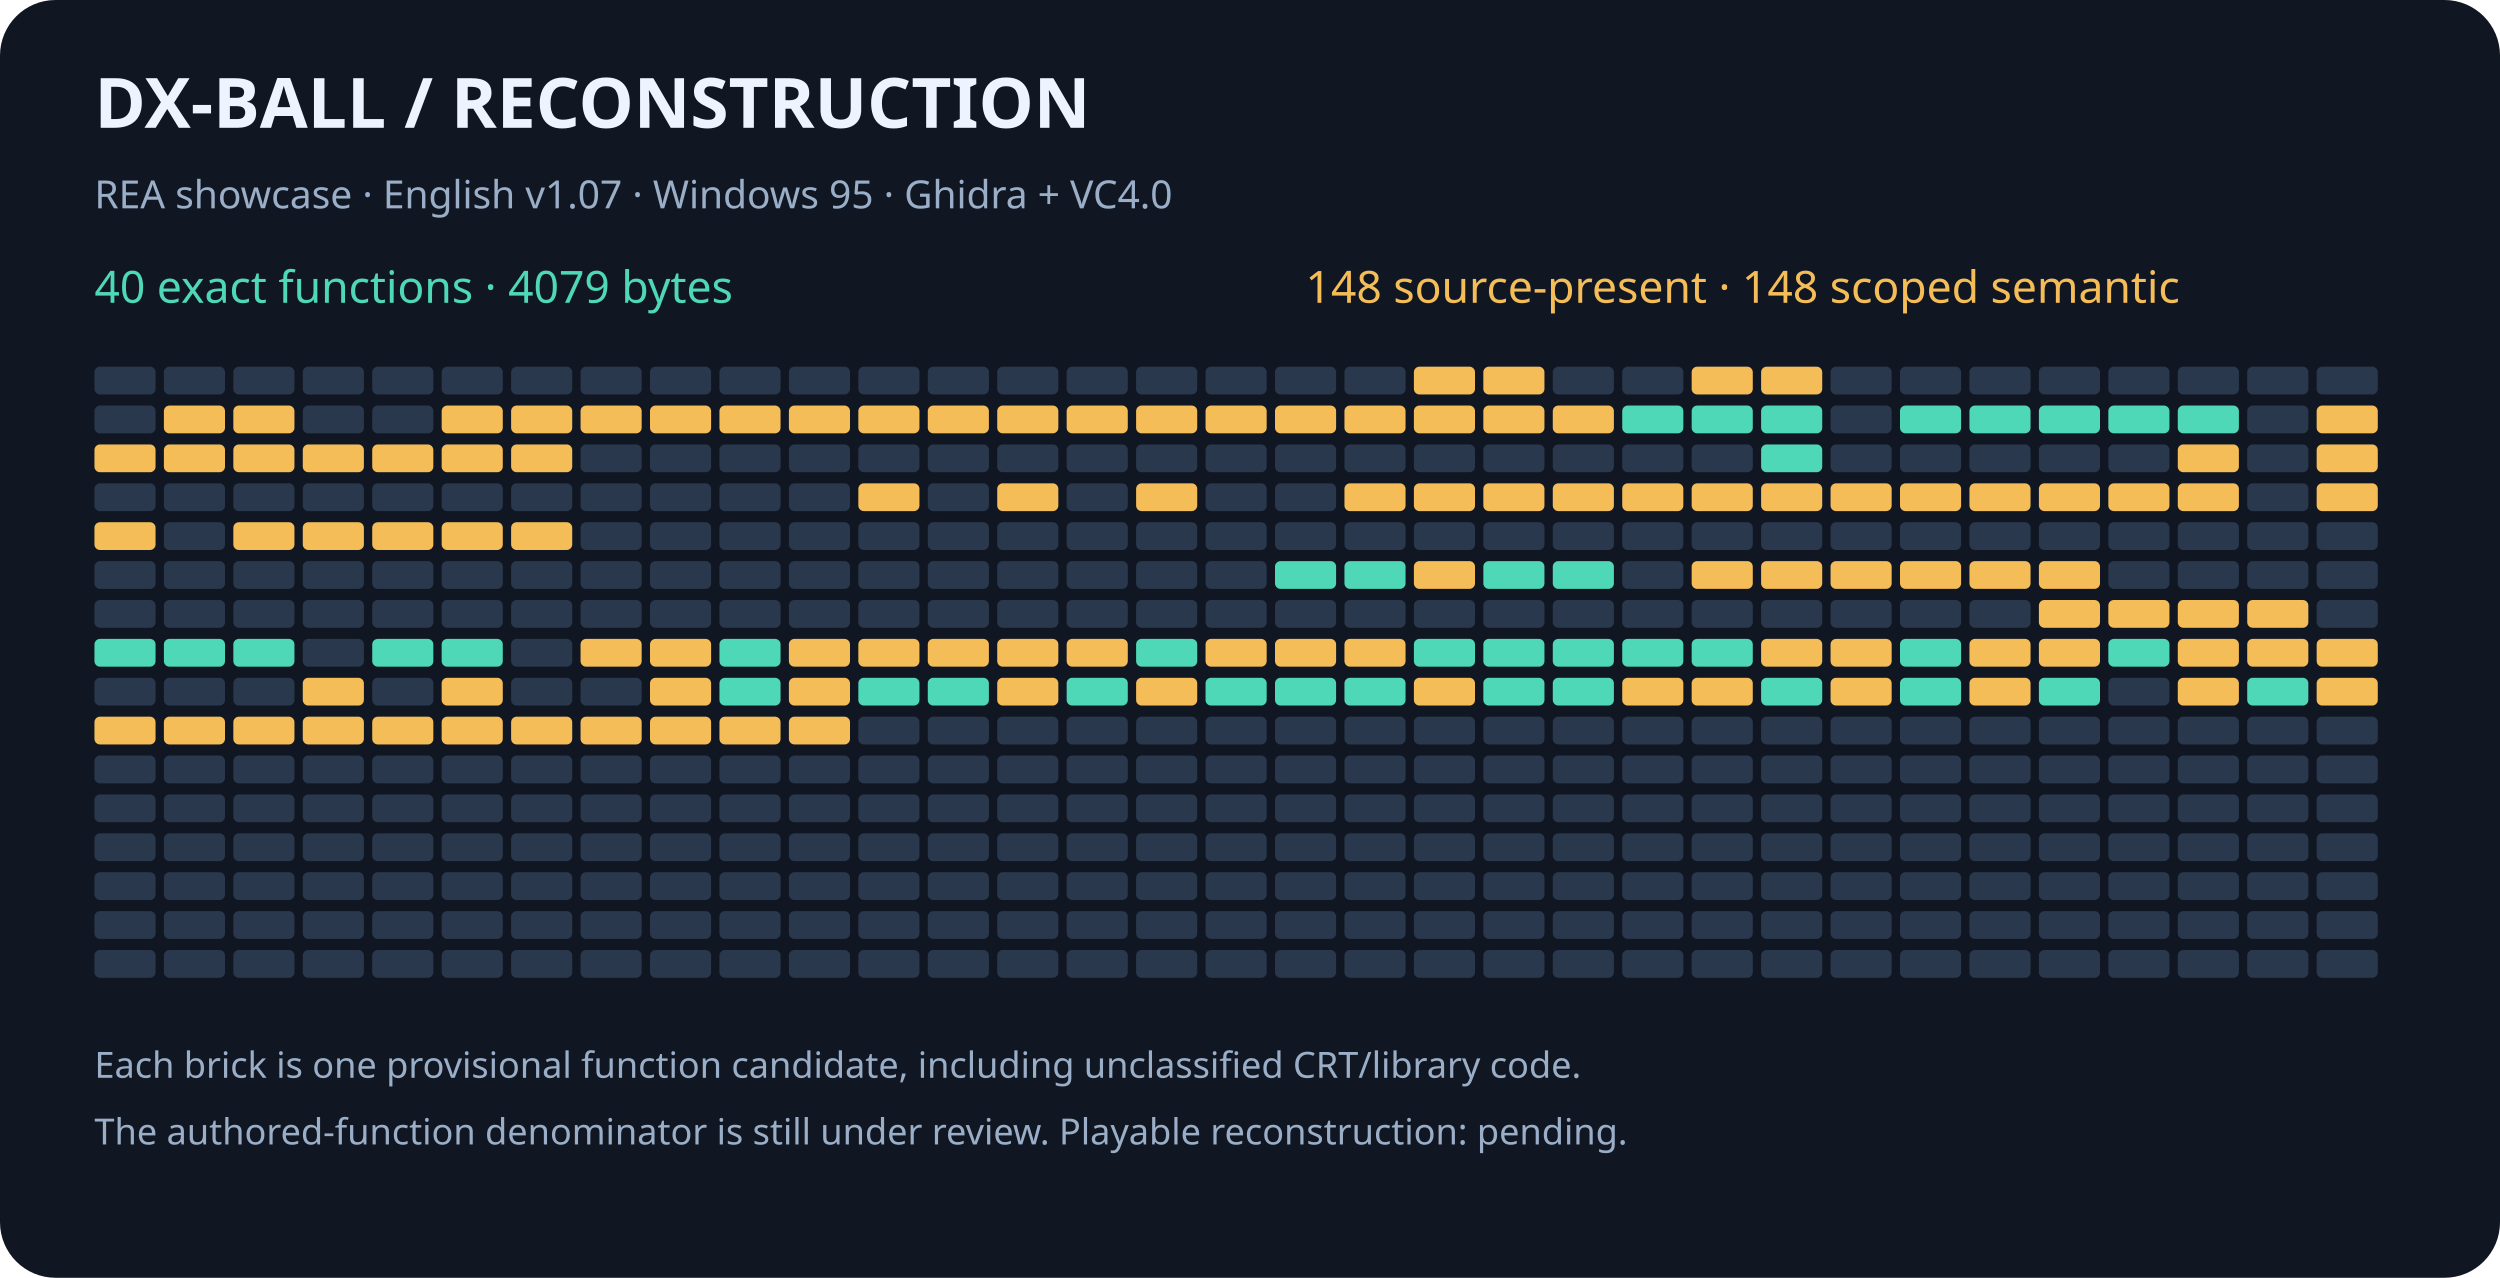
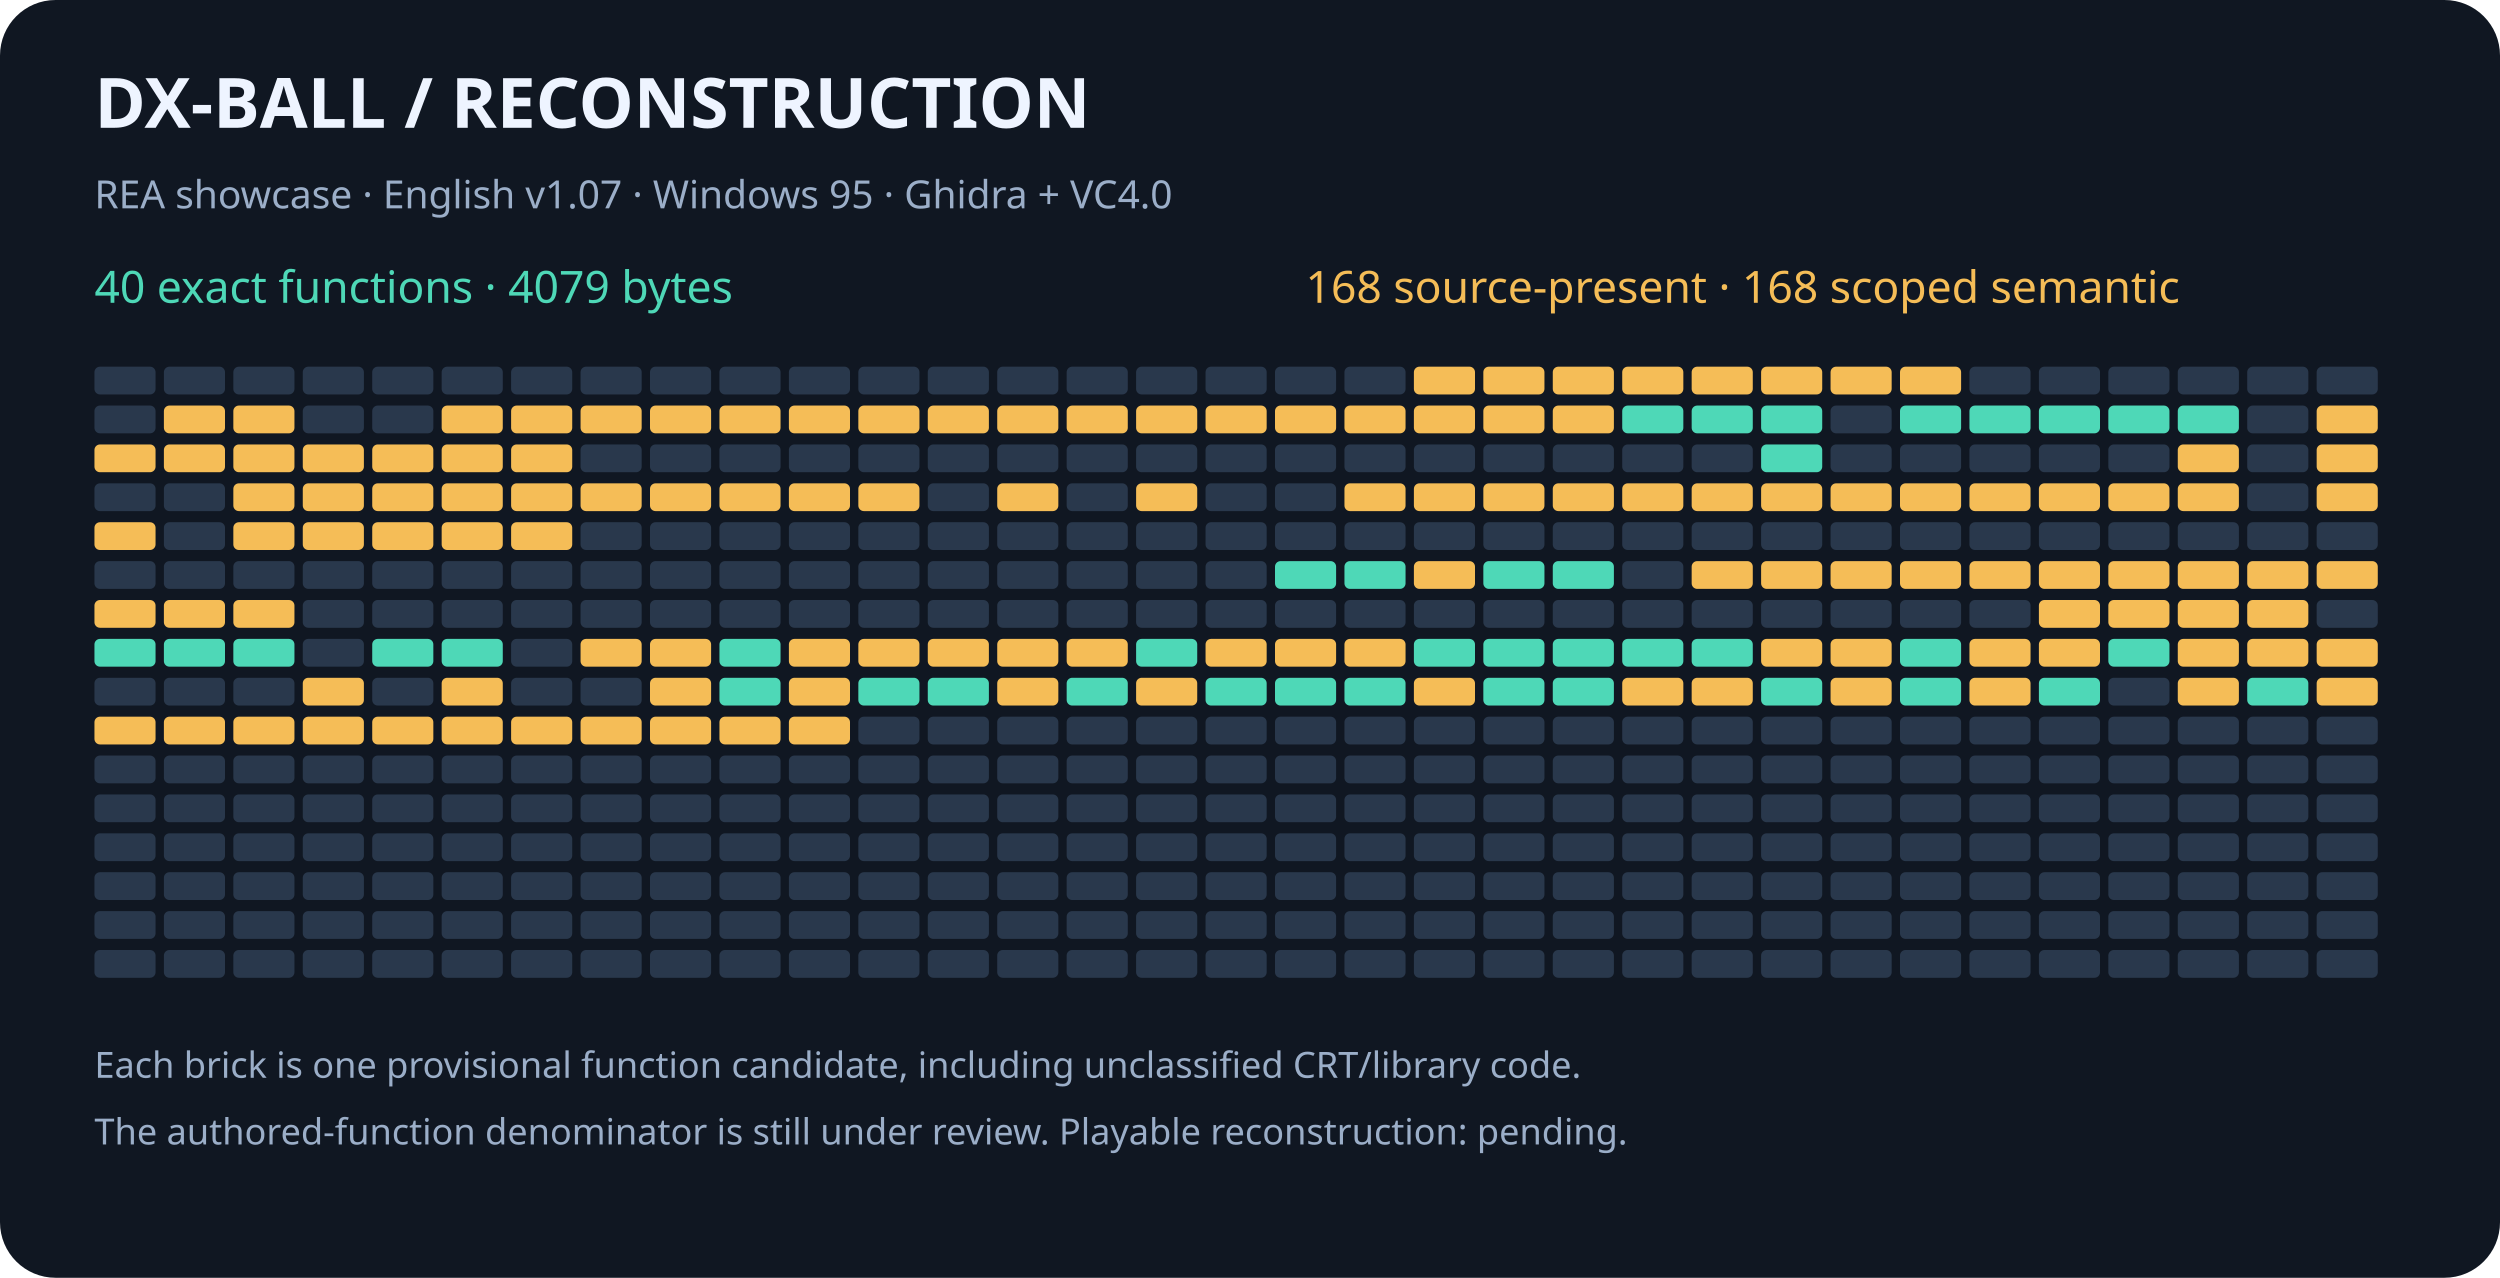
<svg xmlns="http://www.w3.org/2000/svg" width="900" height="460" viewBox="0 0 900 460" role="img" aria-labelledby="title desc">
  <rect width="900" height="460" rx="20" fill="#101722" />
  <g font-family="sans-serif">
    <text x="34" y="46" fill="#eef4ff" font-size="25" font-weight="bold">DX-BALL  /  RECONSTRUCTION</text>
    <text x="34" y="75" fill="#9baec8" font-size="14">REA showcase · English v1.07 · Windows 95 · Ghidra + VC4.0</text>
    <text x="34" y="109" fill="#4ed8b7" font-size="16">40 exact functions · 4079 bytes</text>
-     <text x="470" y="109" fill="#f5bd57" font-size="16">148 source-present · 148 scoped semantic</text>
+     <text x="470" y="109" fill="#f5bd57" font-size="16">168 source-present · 168 scoped semantic</text>
    <rect x="34" y="132" width="22" height="10" rx="2" fill="#29384c" />
    <rect x="59" y="132" width="22" height="10" rx="2" fill="#29384c" />
    <rect x="84" y="132" width="22" height="10" rx="2" fill="#29384c" />
    <rect x="109" y="132" width="22" height="10" rx="2" fill="#29384c" />
    <rect x="134" y="132" width="22" height="10" rx="2" fill="#29384c" />
    <rect x="159" y="132" width="22" height="10" rx="2" fill="#29384c" />
    <rect x="184" y="132" width="22" height="10" rx="2" fill="#29384c" />
    <rect x="209" y="132" width="22" height="10" rx="2" fill="#29384c" />
    <rect x="234" y="132" width="22" height="10" rx="2" fill="#29384c" />
    <rect x="259" y="132" width="22" height="10" rx="2" fill="#29384c" />
    <rect x="284" y="132" width="22" height="10" rx="2" fill="#29384c" />
    <rect x="309" y="132" width="22" height="10" rx="2" fill="#29384c" />
    <rect x="334" y="132" width="22" height="10" rx="2" fill="#29384c" />
    <rect x="359" y="132" width="22" height="10" rx="2" fill="#29384c" />
    <rect x="384" y="132" width="22" height="10" rx="2" fill="#29384c" />
    <rect x="409" y="132" width="22" height="10" rx="2" fill="#29384c" />
    <rect x="434" y="132" width="22" height="10" rx="2" fill="#29384c" />
    <rect x="459" y="132" width="22" height="10" rx="2" fill="#29384c" />
    <rect x="484" y="132" width="22" height="10" rx="2" fill="#29384c" />
    <rect x="509" y="132" width="22" height="10" rx="2" fill="#f5bd57" />
    <rect x="534" y="132" width="22" height="10" rx="2" fill="#f5bd57" />
-     <rect x="559" y="132" width="22" height="10" rx="2" fill="#29384c" />
-     <rect x="584" y="132" width="22" height="10" rx="2" fill="#29384c" />
+     <rect x="559" y="132" width="22" height="10" rx="2" fill="#f5bd57" />
+     <rect x="584" y="132" width="22" height="10" rx="2" fill="#f5bd57" />
    <rect x="609" y="132" width="22" height="10" rx="2" fill="#f5bd57" />
    <rect x="634" y="132" width="22" height="10" rx="2" fill="#f5bd57" />
-     <rect x="659" y="132" width="22" height="10" rx="2" fill="#29384c" />
-     <rect x="684" y="132" width="22" height="10" rx="2" fill="#29384c" />
+     <rect x="659" y="132" width="22" height="10" rx="2" fill="#f5bd57" />
+     <rect x="684" y="132" width="22" height="10" rx="2" fill="#f5bd57" />
    <rect x="709" y="132" width="22" height="10" rx="2" fill="#29384c" />
    <rect x="734" y="132" width="22" height="10" rx="2" fill="#29384c" />
    <rect x="759" y="132" width="22" height="10" rx="2" fill="#29384c" />
    <rect x="784" y="132" width="22" height="10" rx="2" fill="#29384c" />
    <rect x="809" y="132" width="22" height="10" rx="2" fill="#29384c" />
    <rect x="834" y="132" width="22" height="10" rx="2" fill="#29384c" />
    <rect x="34" y="146" width="22" height="10" rx="2" fill="#29384c" />
    <rect x="59" y="146" width="22" height="10" rx="2" fill="#f5bd57" />
    <rect x="84" y="146" width="22" height="10" rx="2" fill="#f5bd57" />
    <rect x="109" y="146" width="22" height="10" rx="2" fill="#29384c" />
    <rect x="134" y="146" width="22" height="10" rx="2" fill="#29384c" />
    <rect x="159" y="146" width="22" height="10" rx="2" fill="#f5bd57" />
    <rect x="184" y="146" width="22" height="10" rx="2" fill="#f5bd57" />
    <rect x="209" y="146" width="22" height="10" rx="2" fill="#f5bd57" />
    <rect x="234" y="146" width="22" height="10" rx="2" fill="#f5bd57" />
    <rect x="259" y="146" width="22" height="10" rx="2" fill="#f5bd57" />
    <rect x="284" y="146" width="22" height="10" rx="2" fill="#f5bd57" />
    <rect x="309" y="146" width="22" height="10" rx="2" fill="#f5bd57" />
    <rect x="334" y="146" width="22" height="10" rx="2" fill="#f5bd57" />
    <rect x="359" y="146" width="22" height="10" rx="2" fill="#f5bd57" />
    <rect x="384" y="146" width="22" height="10" rx="2" fill="#f5bd57" />
    <rect x="409" y="146" width="22" height="10" rx="2" fill="#f5bd57" />
    <rect x="434" y="146" width="22" height="10" rx="2" fill="#f5bd57" />
    <rect x="459" y="146" width="22" height="10" rx="2" fill="#f5bd57" />
    <rect x="484" y="146" width="22" height="10" rx="2" fill="#f5bd57" />
    <rect x="509" y="146" width="22" height="10" rx="2" fill="#f5bd57" />
    <rect x="534" y="146" width="22" height="10" rx="2" fill="#f5bd57" />
    <rect x="559" y="146" width="22" height="10" rx="2" fill="#f5bd57" />
    <rect x="584" y="146" width="22" height="10" rx="2" fill="#4ed8b7" />
    <rect x="609" y="146" width="22" height="10" rx="2" fill="#4ed8b7" />
    <rect x="634" y="146" width="22" height="10" rx="2" fill="#4ed8b7" />
    <rect x="659" y="146" width="22" height="10" rx="2" fill="#29384c" />
    <rect x="684" y="146" width="22" height="10" rx="2" fill="#4ed8b7" />
    <rect x="709" y="146" width="22" height="10" rx="2" fill="#4ed8b7" />
    <rect x="734" y="146" width="22" height="10" rx="2" fill="#4ed8b7" />
    <rect x="759" y="146" width="22" height="10" rx="2" fill="#4ed8b7" />
    <rect x="784" y="146" width="22" height="10" rx="2" fill="#4ed8b7" />
    <rect x="809" y="146" width="22" height="10" rx="2" fill="#29384c" />
    <rect x="834" y="146" width="22" height="10" rx="2" fill="#f5bd57" />
    <rect x="34" y="160" width="22" height="10" rx="2" fill="#f5bd57" />
    <rect x="59" y="160" width="22" height="10" rx="2" fill="#f5bd57" />
    <rect x="84" y="160" width="22" height="10" rx="2" fill="#f5bd57" />
    <rect x="109" y="160" width="22" height="10" rx="2" fill="#f5bd57" />
    <rect x="134" y="160" width="22" height="10" rx="2" fill="#f5bd57" />
    <rect x="159" y="160" width="22" height="10" rx="2" fill="#f5bd57" />
    <rect x="184" y="160" width="22" height="10" rx="2" fill="#f5bd57" />
    <rect x="209" y="160" width="22" height="10" rx="2" fill="#29384c" />
    <rect x="234" y="160" width="22" height="10" rx="2" fill="#29384c" />
    <rect x="259" y="160" width="22" height="10" rx="2" fill="#29384c" />
    <rect x="284" y="160" width="22" height="10" rx="2" fill="#29384c" />
    <rect x="309" y="160" width="22" height="10" rx="2" fill="#29384c" />
    <rect x="334" y="160" width="22" height="10" rx="2" fill="#29384c" />
    <rect x="359" y="160" width="22" height="10" rx="2" fill="#29384c" />
    <rect x="384" y="160" width="22" height="10" rx="2" fill="#29384c" />
    <rect x="409" y="160" width="22" height="10" rx="2" fill="#29384c" />
    <rect x="434" y="160" width="22" height="10" rx="2" fill="#29384c" />
    <rect x="459" y="160" width="22" height="10" rx="2" fill="#29384c" />
    <rect x="484" y="160" width="22" height="10" rx="2" fill="#29384c" />
    <rect x="509" y="160" width="22" height="10" rx="2" fill="#29384c" />
    <rect x="534" y="160" width="22" height="10" rx="2" fill="#29384c" />
    <rect x="559" y="160" width="22" height="10" rx="2" fill="#29384c" />
    <rect x="584" y="160" width="22" height="10" rx="2" fill="#29384c" />
    <rect x="609" y="160" width="22" height="10" rx="2" fill="#29384c" />
    <rect x="634" y="160" width="22" height="10" rx="2" fill="#4ed8b7" />
    <rect x="659" y="160" width="22" height="10" rx="2" fill="#29384c" />
    <rect x="684" y="160" width="22" height="10" rx="2" fill="#29384c" />
    <rect x="709" y="160" width="22" height="10" rx="2" fill="#29384c" />
    <rect x="734" y="160" width="22" height="10" rx="2" fill="#29384c" />
    <rect x="759" y="160" width="22" height="10" rx="2" fill="#29384c" />
    <rect x="784" y="160" width="22" height="10" rx="2" fill="#f5bd57" />
    <rect x="809" y="160" width="22" height="10" rx="2" fill="#29384c" />
    <rect x="834" y="160" width="22" height="10" rx="2" fill="#f5bd57" />
    <rect x="34" y="174" width="22" height="10" rx="2" fill="#29384c" />
    <rect x="59" y="174" width="22" height="10" rx="2" fill="#29384c" />
-     <rect x="84" y="174" width="22" height="10" rx="2" fill="#29384c" />
-     <rect x="109" y="174" width="22" height="10" rx="2" fill="#29384c" />
-     <rect x="134" y="174" width="22" height="10" rx="2" fill="#29384c" />
-     <rect x="159" y="174" width="22" height="10" rx="2" fill="#29384c" />
-     <rect x="184" y="174" width="22" height="10" rx="2" fill="#29384c" />
-     <rect x="209" y="174" width="22" height="10" rx="2" fill="#29384c" />
-     <rect x="234" y="174" width="22" height="10" rx="2" fill="#29384c" />
-     <rect x="259" y="174" width="22" height="10" rx="2" fill="#29384c" />
-     <rect x="284" y="174" width="22" height="10" rx="2" fill="#29384c" />
+     <rect x="84" y="174" width="22" height="10" rx="2" fill="#f5bd57" />
+     <rect x="109" y="174" width="22" height="10" rx="2" fill="#f5bd57" />
+     <rect x="134" y="174" width="22" height="10" rx="2" fill="#f5bd57" />
+     <rect x="159" y="174" width="22" height="10" rx="2" fill="#f5bd57" />
+     <rect x="184" y="174" width="22" height="10" rx="2" fill="#f5bd57" />
+     <rect x="209" y="174" width="22" height="10" rx="2" fill="#f5bd57" />
+     <rect x="234" y="174" width="22" height="10" rx="2" fill="#f5bd57" />
+     <rect x="259" y="174" width="22" height="10" rx="2" fill="#f5bd57" />
+     <rect x="284" y="174" width="22" height="10" rx="2" fill="#f5bd57" />
    <rect x="309" y="174" width="22" height="10" rx="2" fill="#f5bd57" />
    <rect x="334" y="174" width="22" height="10" rx="2" fill="#29384c" />
    <rect x="359" y="174" width="22" height="10" rx="2" fill="#f5bd57" />
    <rect x="384" y="174" width="22" height="10" rx="2" fill="#29384c" />
    <rect x="409" y="174" width="22" height="10" rx="2" fill="#f5bd57" />
    <rect x="434" y="174" width="22" height="10" rx="2" fill="#29384c" />
    <rect x="459" y="174" width="22" height="10" rx="2" fill="#29384c" />
    <rect x="484" y="174" width="22" height="10" rx="2" fill="#f5bd57" />
    <rect x="509" y="174" width="22" height="10" rx="2" fill="#f5bd57" />
    <rect x="534" y="174" width="22" height="10" rx="2" fill="#f5bd57" />
    <rect x="559" y="174" width="22" height="10" rx="2" fill="#f5bd57" />
    <rect x="584" y="174" width="22" height="10" rx="2" fill="#f5bd57" />
    <rect x="609" y="174" width="22" height="10" rx="2" fill="#f5bd57" />
    <rect x="634" y="174" width="22" height="10" rx="2" fill="#f5bd57" />
    <rect x="659" y="174" width="22" height="10" rx="2" fill="#f5bd57" />
    <rect x="684" y="174" width="22" height="10" rx="2" fill="#f5bd57" />
    <rect x="709" y="174" width="22" height="10" rx="2" fill="#f5bd57" />
    <rect x="734" y="174" width="22" height="10" rx="2" fill="#f5bd57" />
    <rect x="759" y="174" width="22" height="10" rx="2" fill="#f5bd57" />
    <rect x="784" y="174" width="22" height="10" rx="2" fill="#f5bd57" />
    <rect x="809" y="174" width="22" height="10" rx="2" fill="#29384c" />
    <rect x="834" y="174" width="22" height="10" rx="2" fill="#f5bd57" />
    <rect x="34" y="188" width="22" height="10" rx="2" fill="#f5bd57" />
    <rect x="59" y="188" width="22" height="10" rx="2" fill="#29384c" />
    <rect x="84" y="188" width="22" height="10" rx="2" fill="#f5bd57" />
    <rect x="109" y="188" width="22" height="10" rx="2" fill="#f5bd57" />
    <rect x="134" y="188" width="22" height="10" rx="2" fill="#f5bd57" />
    <rect x="159" y="188" width="22" height="10" rx="2" fill="#f5bd57" />
    <rect x="184" y="188" width="22" height="10" rx="2" fill="#f5bd57" />
    <rect x="209" y="188" width="22" height="10" rx="2" fill="#29384c" />
    <rect x="234" y="188" width="22" height="10" rx="2" fill="#29384c" />
    <rect x="259" y="188" width="22" height="10" rx="2" fill="#29384c" />
    <rect x="284" y="188" width="22" height="10" rx="2" fill="#29384c" />
    <rect x="309" y="188" width="22" height="10" rx="2" fill="#29384c" />
    <rect x="334" y="188" width="22" height="10" rx="2" fill="#29384c" />
    <rect x="359" y="188" width="22" height="10" rx="2" fill="#29384c" />
    <rect x="384" y="188" width="22" height="10" rx="2" fill="#29384c" />
    <rect x="409" y="188" width="22" height="10" rx="2" fill="#29384c" />
    <rect x="434" y="188" width="22" height="10" rx="2" fill="#29384c" />
    <rect x="459" y="188" width="22" height="10" rx="2" fill="#29384c" />
    <rect x="484" y="188" width="22" height="10" rx="2" fill="#29384c" />
    <rect x="509" y="188" width="22" height="10" rx="2" fill="#29384c" />
    <rect x="534" y="188" width="22" height="10" rx="2" fill="#29384c" />
    <rect x="559" y="188" width="22" height="10" rx="2" fill="#29384c" />
    <rect x="584" y="188" width="22" height="10" rx="2" fill="#29384c" />
    <rect x="609" y="188" width="22" height="10" rx="2" fill="#29384c" />
    <rect x="634" y="188" width="22" height="10" rx="2" fill="#29384c" />
    <rect x="659" y="188" width="22" height="10" rx="2" fill="#29384c" />
    <rect x="684" y="188" width="22" height="10" rx="2" fill="#29384c" />
    <rect x="709" y="188" width="22" height="10" rx="2" fill="#29384c" />
    <rect x="734" y="188" width="22" height="10" rx="2" fill="#29384c" />
    <rect x="759" y="188" width="22" height="10" rx="2" fill="#29384c" />
    <rect x="784" y="188" width="22" height="10" rx="2" fill="#29384c" />
    <rect x="809" y="188" width="22" height="10" rx="2" fill="#29384c" />
    <rect x="834" y="188" width="22" height="10" rx="2" fill="#29384c" />
    <rect x="34" y="202" width="22" height="10" rx="2" fill="#29384c" />
    <rect x="59" y="202" width="22" height="10" rx="2" fill="#29384c" />
    <rect x="84" y="202" width="22" height="10" rx="2" fill="#29384c" />
    <rect x="109" y="202" width="22" height="10" rx="2" fill="#29384c" />
    <rect x="134" y="202" width="22" height="10" rx="2" fill="#29384c" />
    <rect x="159" y="202" width="22" height="10" rx="2" fill="#29384c" />
    <rect x="184" y="202" width="22" height="10" rx="2" fill="#29384c" />
    <rect x="209" y="202" width="22" height="10" rx="2" fill="#29384c" />
    <rect x="234" y="202" width="22" height="10" rx="2" fill="#29384c" />
    <rect x="259" y="202" width="22" height="10" rx="2" fill="#29384c" />
    <rect x="284" y="202" width="22" height="10" rx="2" fill="#29384c" />
    <rect x="309" y="202" width="22" height="10" rx="2" fill="#29384c" />
    <rect x="334" y="202" width="22" height="10" rx="2" fill="#29384c" />
    <rect x="359" y="202" width="22" height="10" rx="2" fill="#29384c" />
    <rect x="384" y="202" width="22" height="10" rx="2" fill="#29384c" />
    <rect x="409" y="202" width="22" height="10" rx="2" fill="#29384c" />
    <rect x="434" y="202" width="22" height="10" rx="2" fill="#29384c" />
    <rect x="459" y="202" width="22" height="10" rx="2" fill="#4ed8b7" />
    <rect x="484" y="202" width="22" height="10" rx="2" fill="#4ed8b7" />
    <rect x="509" y="202" width="22" height="10" rx="2" fill="#f5bd57" />
    <rect x="534" y="202" width="22" height="10" rx="2" fill="#4ed8b7" />
    <rect x="559" y="202" width="22" height="10" rx="2" fill="#4ed8b7" />
    <rect x="584" y="202" width="22" height="10" rx="2" fill="#29384c" />
    <rect x="609" y="202" width="22" height="10" rx="2" fill="#f5bd57" />
    <rect x="634" y="202" width="22" height="10" rx="2" fill="#f5bd57" />
    <rect x="659" y="202" width="22" height="10" rx="2" fill="#f5bd57" />
    <rect x="684" y="202" width="22" height="10" rx="2" fill="#f5bd57" />
    <rect x="709" y="202" width="22" height="10" rx="2" fill="#f5bd57" />
    <rect x="734" y="202" width="22" height="10" rx="2" fill="#f5bd57" />
-     <rect x="759" y="202" width="22" height="10" rx="2" fill="#29384c" />
-     <rect x="784" y="202" width="22" height="10" rx="2" fill="#29384c" />
-     <rect x="809" y="202" width="22" height="10" rx="2" fill="#29384c" />
-     <rect x="834" y="202" width="22" height="10" rx="2" fill="#29384c" />
-     <rect x="34" y="216" width="22" height="10" rx="2" fill="#29384c" />
-     <rect x="59" y="216" width="22" height="10" rx="2" fill="#29384c" />
-     <rect x="84" y="216" width="22" height="10" rx="2" fill="#29384c" />
+     <rect x="759" y="202" width="22" height="10" rx="2" fill="#f5bd57" />
+     <rect x="784" y="202" width="22" height="10" rx="2" fill="#f5bd57" />
+     <rect x="809" y="202" width="22" height="10" rx="2" fill="#f5bd57" />
+     <rect x="834" y="202" width="22" height="10" rx="2" fill="#f5bd57" />
+     <rect x="34" y="216" width="22" height="10" rx="2" fill="#f5bd57" />
+     <rect x="59" y="216" width="22" height="10" rx="2" fill="#f5bd57" />
+     <rect x="84" y="216" width="22" height="10" rx="2" fill="#f5bd57" />
    <rect x="109" y="216" width="22" height="10" rx="2" fill="#29384c" />
    <rect x="134" y="216" width="22" height="10" rx="2" fill="#29384c" />
    <rect x="159" y="216" width="22" height="10" rx="2" fill="#29384c" />
    <rect x="184" y="216" width="22" height="10" rx="2" fill="#29384c" />
    <rect x="209" y="216" width="22" height="10" rx="2" fill="#29384c" />
    <rect x="234" y="216" width="22" height="10" rx="2" fill="#29384c" />
    <rect x="259" y="216" width="22" height="10" rx="2" fill="#29384c" />
    <rect x="284" y="216" width="22" height="10" rx="2" fill="#29384c" />
    <rect x="309" y="216" width="22" height="10" rx="2" fill="#29384c" />
    <rect x="334" y="216" width="22" height="10" rx="2" fill="#29384c" />
    <rect x="359" y="216" width="22" height="10" rx="2" fill="#29384c" />
    <rect x="384" y="216" width="22" height="10" rx="2" fill="#29384c" />
    <rect x="409" y="216" width="22" height="10" rx="2" fill="#29384c" />
    <rect x="434" y="216" width="22" height="10" rx="2" fill="#29384c" />
    <rect x="459" y="216" width="22" height="10" rx="2" fill="#29384c" />
    <rect x="484" y="216" width="22" height="10" rx="2" fill="#29384c" />
    <rect x="509" y="216" width="22" height="10" rx="2" fill="#29384c" />
    <rect x="534" y="216" width="22" height="10" rx="2" fill="#29384c" />
    <rect x="559" y="216" width="22" height="10" rx="2" fill="#29384c" />
    <rect x="584" y="216" width="22" height="10" rx="2" fill="#29384c" />
    <rect x="609" y="216" width="22" height="10" rx="2" fill="#29384c" />
    <rect x="634" y="216" width="22" height="10" rx="2" fill="#29384c" />
    <rect x="659" y="216" width="22" height="10" rx="2" fill="#29384c" />
    <rect x="684" y="216" width="22" height="10" rx="2" fill="#29384c" />
    <rect x="709" y="216" width="22" height="10" rx="2" fill="#29384c" />
    <rect x="734" y="216" width="22" height="10" rx="2" fill="#f5bd57" />
    <rect x="759" y="216" width="22" height="10" rx="2" fill="#f5bd57" />
    <rect x="784" y="216" width="22" height="10" rx="2" fill="#f5bd57" />
    <rect x="809" y="216" width="22" height="10" rx="2" fill="#f5bd57" />
    <rect x="834" y="216" width="22" height="10" rx="2" fill="#29384c" />
    <rect x="34" y="230" width="22" height="10" rx="2" fill="#4ed8b7" />
    <rect x="59" y="230" width="22" height="10" rx="2" fill="#4ed8b7" />
    <rect x="84" y="230" width="22" height="10" rx="2" fill="#4ed8b7" />
    <rect x="109" y="230" width="22" height="10" rx="2" fill="#29384c" />
    <rect x="134" y="230" width="22" height="10" rx="2" fill="#4ed8b7" />
    <rect x="159" y="230" width="22" height="10" rx="2" fill="#4ed8b7" />
    <rect x="184" y="230" width="22" height="10" rx="2" fill="#29384c" />
    <rect x="209" y="230" width="22" height="10" rx="2" fill="#f5bd57" />
    <rect x="234" y="230" width="22" height="10" rx="2" fill="#f5bd57" />
    <rect x="259" y="230" width="22" height="10" rx="2" fill="#4ed8b7" />
    <rect x="284" y="230" width="22" height="10" rx="2" fill="#f5bd57" />
    <rect x="309" y="230" width="22" height="10" rx="2" fill="#f5bd57" />
    <rect x="334" y="230" width="22" height="10" rx="2" fill="#f5bd57" />
    <rect x="359" y="230" width="22" height="10" rx="2" fill="#f5bd57" />
    <rect x="384" y="230" width="22" height="10" rx="2" fill="#f5bd57" />
    <rect x="409" y="230" width="22" height="10" rx="2" fill="#4ed8b7" />
    <rect x="434" y="230" width="22" height="10" rx="2" fill="#f5bd57" />
    <rect x="459" y="230" width="22" height="10" rx="2" fill="#f5bd57" />
    <rect x="484" y="230" width="22" height="10" rx="2" fill="#f5bd57" />
    <rect x="509" y="230" width="22" height="10" rx="2" fill="#4ed8b7" />
    <rect x="534" y="230" width="22" height="10" rx="2" fill="#4ed8b7" />
    <rect x="559" y="230" width="22" height="10" rx="2" fill="#4ed8b7" />
    <rect x="584" y="230" width="22" height="10" rx="2" fill="#4ed8b7" />
    <rect x="609" y="230" width="22" height="10" rx="2" fill="#4ed8b7" />
    <rect x="634" y="230" width="22" height="10" rx="2" fill="#f5bd57" />
    <rect x="659" y="230" width="22" height="10" rx="2" fill="#f5bd57" />
    <rect x="684" y="230" width="22" height="10" rx="2" fill="#4ed8b7" />
    <rect x="709" y="230" width="22" height="10" rx="2" fill="#f5bd57" />
    <rect x="734" y="230" width="22" height="10" rx="2" fill="#f5bd57" />
    <rect x="759" y="230" width="22" height="10" rx="2" fill="#4ed8b7" />
    <rect x="784" y="230" width="22" height="10" rx="2" fill="#f5bd57" />
    <rect x="809" y="230" width="22" height="10" rx="2" fill="#f5bd57" />
    <rect x="834" y="230" width="22" height="10" rx="2" fill="#f5bd57" />
    <rect x="34" y="244" width="22" height="10" rx="2" fill="#29384c" />
    <rect x="59" y="244" width="22" height="10" rx="2" fill="#29384c" />
    <rect x="84" y="244" width="22" height="10" rx="2" fill="#29384c" />
    <rect x="109" y="244" width="22" height="10" rx="2" fill="#f5bd57" />
    <rect x="134" y="244" width="22" height="10" rx="2" fill="#29384c" />
    <rect x="159" y="244" width="22" height="10" rx="2" fill="#f5bd57" />
    <rect x="184" y="244" width="22" height="10" rx="2" fill="#29384c" />
    <rect x="209" y="244" width="22" height="10" rx="2" fill="#29384c" />
    <rect x="234" y="244" width="22" height="10" rx="2" fill="#f5bd57" />
    <rect x="259" y="244" width="22" height="10" rx="2" fill="#4ed8b7" />
    <rect x="284" y="244" width="22" height="10" rx="2" fill="#f5bd57" />
    <rect x="309" y="244" width="22" height="10" rx="2" fill="#4ed8b7" />
    <rect x="334" y="244" width="22" height="10" rx="2" fill="#4ed8b7" />
    <rect x="359" y="244" width="22" height="10" rx="2" fill="#f5bd57" />
    <rect x="384" y="244" width="22" height="10" rx="2" fill="#4ed8b7" />
    <rect x="409" y="244" width="22" height="10" rx="2" fill="#f5bd57" />
    <rect x="434" y="244" width="22" height="10" rx="2" fill="#4ed8b7" />
    <rect x="459" y="244" width="22" height="10" rx="2" fill="#4ed8b7" />
    <rect x="484" y="244" width="22" height="10" rx="2" fill="#4ed8b7" />
    <rect x="509" y="244" width="22" height="10" rx="2" fill="#f5bd57" />
    <rect x="534" y="244" width="22" height="10" rx="2" fill="#4ed8b7" />
    <rect x="559" y="244" width="22" height="10" rx="2" fill="#4ed8b7" />
    <rect x="584" y="244" width="22" height="10" rx="2" fill="#f5bd57" />
    <rect x="609" y="244" width="22" height="10" rx="2" fill="#f5bd57" />
    <rect x="634" y="244" width="22" height="10" rx="2" fill="#4ed8b7" />
    <rect x="659" y="244" width="22" height="10" rx="2" fill="#f5bd57" />
    <rect x="684" y="244" width="22" height="10" rx="2" fill="#4ed8b7" />
    <rect x="709" y="244" width="22" height="10" rx="2" fill="#f5bd57" />
    <rect x="734" y="244" width="22" height="10" rx="2" fill="#4ed8b7" />
    <rect x="759" y="244" width="22" height="10" rx="2" fill="#29384c" />
    <rect x="784" y="244" width="22" height="10" rx="2" fill="#f5bd57" />
    <rect x="809" y="244" width="22" height="10" rx="2" fill="#4ed8b7" />
    <rect x="834" y="244" width="22" height="10" rx="2" fill="#f5bd57" />
    <rect x="34" y="258" width="22" height="10" rx="2" fill="#f5bd57" />
    <rect x="59" y="258" width="22" height="10" rx="2" fill="#f5bd57" />
    <rect x="84" y="258" width="22" height="10" rx="2" fill="#f5bd57" />
    <rect x="109" y="258" width="22" height="10" rx="2" fill="#f5bd57" />
    <rect x="134" y="258" width="22" height="10" rx="2" fill="#f5bd57" />
    <rect x="159" y="258" width="22" height="10" rx="2" fill="#f5bd57" />
    <rect x="184" y="258" width="22" height="10" rx="2" fill="#f5bd57" />
    <rect x="209" y="258" width="22" height="10" rx="2" fill="#f5bd57" />
    <rect x="234" y="258" width="22" height="10" rx="2" fill="#f5bd57" />
    <rect x="259" y="258" width="22" height="10" rx="2" fill="#f5bd57" />
    <rect x="284" y="258" width="22" height="10" rx="2" fill="#f5bd57" />
    <rect x="309" y="258" width="22" height="10" rx="2" fill="#29384c" />
    <rect x="334" y="258" width="22" height="10" rx="2" fill="#29384c" />
    <rect x="359" y="258" width="22" height="10" rx="2" fill="#29384c" />
    <rect x="384" y="258" width="22" height="10" rx="2" fill="#29384c" />
    <rect x="409" y="258" width="22" height="10" rx="2" fill="#29384c" />
    <rect x="434" y="258" width="22" height="10" rx="2" fill="#29384c" />
    <rect x="459" y="258" width="22" height="10" rx="2" fill="#29384c" />
    <rect x="484" y="258" width="22" height="10" rx="2" fill="#29384c" />
    <rect x="509" y="258" width="22" height="10" rx="2" fill="#29384c" />
    <rect x="534" y="258" width="22" height="10" rx="2" fill="#29384c" />
    <rect x="559" y="258" width="22" height="10" rx="2" fill="#29384c" />
    <rect x="584" y="258" width="22" height="10" rx="2" fill="#29384c" />
    <rect x="609" y="258" width="22" height="10" rx="2" fill="#29384c" />
    <rect x="634" y="258" width="22" height="10" rx="2" fill="#29384c" />
    <rect x="659" y="258" width="22" height="10" rx="2" fill="#29384c" />
    <rect x="684" y="258" width="22" height="10" rx="2" fill="#29384c" />
    <rect x="709" y="258" width="22" height="10" rx="2" fill="#29384c" />
    <rect x="734" y="258" width="22" height="10" rx="2" fill="#29384c" />
    <rect x="759" y="258" width="22" height="10" rx="2" fill="#29384c" />
    <rect x="784" y="258" width="22" height="10" rx="2" fill="#29384c" />
    <rect x="809" y="258" width="22" height="10" rx="2" fill="#29384c" />
    <rect x="834" y="258" width="22" height="10" rx="2" fill="#29384c" />
    <rect x="34" y="272" width="22" height="10" rx="2" fill="#29384c" />
    <rect x="59" y="272" width="22" height="10" rx="2" fill="#29384c" />
    <rect x="84" y="272" width="22" height="10" rx="2" fill="#29384c" />
    <rect x="109" y="272" width="22" height="10" rx="2" fill="#29384c" />
    <rect x="134" y="272" width="22" height="10" rx="2" fill="#29384c" />
    <rect x="159" y="272" width="22" height="10" rx="2" fill="#29384c" />
    <rect x="184" y="272" width="22" height="10" rx="2" fill="#29384c" />
    <rect x="209" y="272" width="22" height="10" rx="2" fill="#29384c" />
    <rect x="234" y="272" width="22" height="10" rx="2" fill="#29384c" />
    <rect x="259" y="272" width="22" height="10" rx="2" fill="#29384c" />
    <rect x="284" y="272" width="22" height="10" rx="2" fill="#29384c" />
    <rect x="309" y="272" width="22" height="10" rx="2" fill="#29384c" />
    <rect x="334" y="272" width="22" height="10" rx="2" fill="#29384c" />
    <rect x="359" y="272" width="22" height="10" rx="2" fill="#29384c" />
    <rect x="384" y="272" width="22" height="10" rx="2" fill="#29384c" />
    <rect x="409" y="272" width="22" height="10" rx="2" fill="#29384c" />
    <rect x="434" y="272" width="22" height="10" rx="2" fill="#29384c" />
    <rect x="459" y="272" width="22" height="10" rx="2" fill="#29384c" />
    <rect x="484" y="272" width="22" height="10" rx="2" fill="#29384c" />
    <rect x="509" y="272" width="22" height="10" rx="2" fill="#29384c" />
    <rect x="534" y="272" width="22" height="10" rx="2" fill="#29384c" />
    <rect x="559" y="272" width="22" height="10" rx="2" fill="#29384c" />
    <rect x="584" y="272" width="22" height="10" rx="2" fill="#29384c" />
    <rect x="609" y="272" width="22" height="10" rx="2" fill="#29384c" />
    <rect x="634" y="272" width="22" height="10" rx="2" fill="#29384c" />
    <rect x="659" y="272" width="22" height="10" rx="2" fill="#29384c" />
    <rect x="684" y="272" width="22" height="10" rx="2" fill="#29384c" />
    <rect x="709" y="272" width="22" height="10" rx="2" fill="#29384c" />
    <rect x="734" y="272" width="22" height="10" rx="2" fill="#29384c" />
    <rect x="759" y="272" width="22" height="10" rx="2" fill="#29384c" />
    <rect x="784" y="272" width="22" height="10" rx="2" fill="#29384c" />
    <rect x="809" y="272" width="22" height="10" rx="2" fill="#29384c" />
    <rect x="834" y="272" width="22" height="10" rx="2" fill="#29384c" />
    <rect x="34" y="286" width="22" height="10" rx="2" fill="#29384c" />
    <rect x="59" y="286" width="22" height="10" rx="2" fill="#29384c" />
    <rect x="84" y="286" width="22" height="10" rx="2" fill="#29384c" />
    <rect x="109" y="286" width="22" height="10" rx="2" fill="#29384c" />
    <rect x="134" y="286" width="22" height="10" rx="2" fill="#29384c" />
    <rect x="159" y="286" width="22" height="10" rx="2" fill="#29384c" />
    <rect x="184" y="286" width="22" height="10" rx="2" fill="#29384c" />
    <rect x="209" y="286" width="22" height="10" rx="2" fill="#29384c" />
    <rect x="234" y="286" width="22" height="10" rx="2" fill="#29384c" />
    <rect x="259" y="286" width="22" height="10" rx="2" fill="#29384c" />
    <rect x="284" y="286" width="22" height="10" rx="2" fill="#29384c" />
    <rect x="309" y="286" width="22" height="10" rx="2" fill="#29384c" />
    <rect x="334" y="286" width="22" height="10" rx="2" fill="#29384c" />
    <rect x="359" y="286" width="22" height="10" rx="2" fill="#29384c" />
    <rect x="384" y="286" width="22" height="10" rx="2" fill="#29384c" />
    <rect x="409" y="286" width="22" height="10" rx="2" fill="#29384c" />
    <rect x="434" y="286" width="22" height="10" rx="2" fill="#29384c" />
    <rect x="459" y="286" width="22" height="10" rx="2" fill="#29384c" />
    <rect x="484" y="286" width="22" height="10" rx="2" fill="#29384c" />
    <rect x="509" y="286" width="22" height="10" rx="2" fill="#29384c" />
    <rect x="534" y="286" width="22" height="10" rx="2" fill="#29384c" />
    <rect x="559" y="286" width="22" height="10" rx="2" fill="#29384c" />
    <rect x="584" y="286" width="22" height="10" rx="2" fill="#29384c" />
    <rect x="609" y="286" width="22" height="10" rx="2" fill="#29384c" />
    <rect x="634" y="286" width="22" height="10" rx="2" fill="#29384c" />
    <rect x="659" y="286" width="22" height="10" rx="2" fill="#29384c" />
    <rect x="684" y="286" width="22" height="10" rx="2" fill="#29384c" />
    <rect x="709" y="286" width="22" height="10" rx="2" fill="#29384c" />
    <rect x="734" y="286" width="22" height="10" rx="2" fill="#29384c" />
    <rect x="759" y="286" width="22" height="10" rx="2" fill="#29384c" />
    <rect x="784" y="286" width="22" height="10" rx="2" fill="#29384c" />
    <rect x="809" y="286" width="22" height="10" rx="2" fill="#29384c" />
    <rect x="834" y="286" width="22" height="10" rx="2" fill="#29384c" />
    <rect x="34" y="300" width="22" height="10" rx="2" fill="#29384c" />
    <rect x="59" y="300" width="22" height="10" rx="2" fill="#29384c" />
    <rect x="84" y="300" width="22" height="10" rx="2" fill="#29384c" />
    <rect x="109" y="300" width="22" height="10" rx="2" fill="#29384c" />
    <rect x="134" y="300" width="22" height="10" rx="2" fill="#29384c" />
    <rect x="159" y="300" width="22" height="10" rx="2" fill="#29384c" />
    <rect x="184" y="300" width="22" height="10" rx="2" fill="#29384c" />
    <rect x="209" y="300" width="22" height="10" rx="2" fill="#29384c" />
    <rect x="234" y="300" width="22" height="10" rx="2" fill="#29384c" />
    <rect x="259" y="300" width="22" height="10" rx="2" fill="#29384c" />
    <rect x="284" y="300" width="22" height="10" rx="2" fill="#29384c" />
    <rect x="309" y="300" width="22" height="10" rx="2" fill="#29384c" />
    <rect x="334" y="300" width="22" height="10" rx="2" fill="#29384c" />
    <rect x="359" y="300" width="22" height="10" rx="2" fill="#29384c" />
    <rect x="384" y="300" width="22" height="10" rx="2" fill="#29384c" />
    <rect x="409" y="300" width="22" height="10" rx="2" fill="#29384c" />
    <rect x="434" y="300" width="22" height="10" rx="2" fill="#29384c" />
    <rect x="459" y="300" width="22" height="10" rx="2" fill="#29384c" />
    <rect x="484" y="300" width="22" height="10" rx="2" fill="#29384c" />
    <rect x="509" y="300" width="22" height="10" rx="2" fill="#29384c" />
    <rect x="534" y="300" width="22" height="10" rx="2" fill="#29384c" />
    <rect x="559" y="300" width="22" height="10" rx="2" fill="#29384c" />
    <rect x="584" y="300" width="22" height="10" rx="2" fill="#29384c" />
    <rect x="609" y="300" width="22" height="10" rx="2" fill="#29384c" />
    <rect x="634" y="300" width="22" height="10" rx="2" fill="#29384c" />
    <rect x="659" y="300" width="22" height="10" rx="2" fill="#29384c" />
    <rect x="684" y="300" width="22" height="10" rx="2" fill="#29384c" />
    <rect x="709" y="300" width="22" height="10" rx="2" fill="#29384c" />
    <rect x="734" y="300" width="22" height="10" rx="2" fill="#29384c" />
    <rect x="759" y="300" width="22" height="10" rx="2" fill="#29384c" />
    <rect x="784" y="300" width="22" height="10" rx="2" fill="#29384c" />
    <rect x="809" y="300" width="22" height="10" rx="2" fill="#29384c" />
    <rect x="834" y="300" width="22" height="10" rx="2" fill="#29384c" />
    <rect x="34" y="314" width="22" height="10" rx="2" fill="#29384c" />
    <rect x="59" y="314" width="22" height="10" rx="2" fill="#29384c" />
    <rect x="84" y="314" width="22" height="10" rx="2" fill="#29384c" />
    <rect x="109" y="314" width="22" height="10" rx="2" fill="#29384c" />
    <rect x="134" y="314" width="22" height="10" rx="2" fill="#29384c" />
    <rect x="159" y="314" width="22" height="10" rx="2" fill="#29384c" />
    <rect x="184" y="314" width="22" height="10" rx="2" fill="#29384c" />
    <rect x="209" y="314" width="22" height="10" rx="2" fill="#29384c" />
    <rect x="234" y="314" width="22" height="10" rx="2" fill="#29384c" />
    <rect x="259" y="314" width="22" height="10" rx="2" fill="#29384c" />
    <rect x="284" y="314" width="22" height="10" rx="2" fill="#29384c" />
    <rect x="309" y="314" width="22" height="10" rx="2" fill="#29384c" />
    <rect x="334" y="314" width="22" height="10" rx="2" fill="#29384c" />
    <rect x="359" y="314" width="22" height="10" rx="2" fill="#29384c" />
    <rect x="384" y="314" width="22" height="10" rx="2" fill="#29384c" />
    <rect x="409" y="314" width="22" height="10" rx="2" fill="#29384c" />
    <rect x="434" y="314" width="22" height="10" rx="2" fill="#29384c" />
    <rect x="459" y="314" width="22" height="10" rx="2" fill="#29384c" />
    <rect x="484" y="314" width="22" height="10" rx="2" fill="#29384c" />
    <rect x="509" y="314" width="22" height="10" rx="2" fill="#29384c" />
    <rect x="534" y="314" width="22" height="10" rx="2" fill="#29384c" />
    <rect x="559" y="314" width="22" height="10" rx="2" fill="#29384c" />
    <rect x="584" y="314" width="22" height="10" rx="2" fill="#29384c" />
    <rect x="609" y="314" width="22" height="10" rx="2" fill="#29384c" />
    <rect x="634" y="314" width="22" height="10" rx="2" fill="#29384c" />
    <rect x="659" y="314" width="22" height="10" rx="2" fill="#29384c" />
    <rect x="684" y="314" width="22" height="10" rx="2" fill="#29384c" />
    <rect x="709" y="314" width="22" height="10" rx="2" fill="#29384c" />
    <rect x="734" y="314" width="22" height="10" rx="2" fill="#29384c" />
    <rect x="759" y="314" width="22" height="10" rx="2" fill="#29384c" />
    <rect x="784" y="314" width="22" height="10" rx="2" fill="#29384c" />
    <rect x="809" y="314" width="22" height="10" rx="2" fill="#29384c" />
    <rect x="834" y="314" width="22" height="10" rx="2" fill="#29384c" />
    <rect x="34" y="328" width="22" height="10" rx="2" fill="#29384c" />
    <rect x="59" y="328" width="22" height="10" rx="2" fill="#29384c" />
    <rect x="84" y="328" width="22" height="10" rx="2" fill="#29384c" />
    <rect x="109" y="328" width="22" height="10" rx="2" fill="#29384c" />
    <rect x="134" y="328" width="22" height="10" rx="2" fill="#29384c" />
    <rect x="159" y="328" width="22" height="10" rx="2" fill="#29384c" />
    <rect x="184" y="328" width="22" height="10" rx="2" fill="#29384c" />
    <rect x="209" y="328" width="22" height="10" rx="2" fill="#29384c" />
    <rect x="234" y="328" width="22" height="10" rx="2" fill="#29384c" />
    <rect x="259" y="328" width="22" height="10" rx="2" fill="#29384c" />
    <rect x="284" y="328" width="22" height="10" rx="2" fill="#29384c" />
    <rect x="309" y="328" width="22" height="10" rx="2" fill="#29384c" />
    <rect x="334" y="328" width="22" height="10" rx="2" fill="#29384c" />
    <rect x="359" y="328" width="22" height="10" rx="2" fill="#29384c" />
    <rect x="384" y="328" width="22" height="10" rx="2" fill="#29384c" />
    <rect x="409" y="328" width="22" height="10" rx="2" fill="#29384c" />
    <rect x="434" y="328" width="22" height="10" rx="2" fill="#29384c" />
    <rect x="459" y="328" width="22" height="10" rx="2" fill="#29384c" />
    <rect x="484" y="328" width="22" height="10" rx="2" fill="#29384c" />
    <rect x="509" y="328" width="22" height="10" rx="2" fill="#29384c" />
    <rect x="534" y="328" width="22" height="10" rx="2" fill="#29384c" />
    <rect x="559" y="328" width="22" height="10" rx="2" fill="#29384c" />
    <rect x="584" y="328" width="22" height="10" rx="2" fill="#29384c" />
    <rect x="609" y="328" width="22" height="10" rx="2" fill="#29384c" />
    <rect x="634" y="328" width="22" height="10" rx="2" fill="#29384c" />
    <rect x="659" y="328" width="22" height="10" rx="2" fill="#29384c" />
    <rect x="684" y="328" width="22" height="10" rx="2" fill="#29384c" />
    <rect x="709" y="328" width="22" height="10" rx="2" fill="#29384c" />
    <rect x="734" y="328" width="22" height="10" rx="2" fill="#29384c" />
    <rect x="759" y="328" width="22" height="10" rx="2" fill="#29384c" />
    <rect x="784" y="328" width="22" height="10" rx="2" fill="#29384c" />
    <rect x="809" y="328" width="22" height="10" rx="2" fill="#29384c" />
    <rect x="834" y="328" width="22" height="10" rx="2" fill="#29384c" />
    <rect x="34" y="342" width="22" height="10" rx="2" fill="#29384c" />
    <rect x="59" y="342" width="22" height="10" rx="2" fill="#29384c" />
    <rect x="84" y="342" width="22" height="10" rx="2" fill="#29384c" />
    <rect x="109" y="342" width="22" height="10" rx="2" fill="#29384c" />
    <rect x="134" y="342" width="22" height="10" rx="2" fill="#29384c" />
    <rect x="159" y="342" width="22" height="10" rx="2" fill="#29384c" />
    <rect x="184" y="342" width="22" height="10" rx="2" fill="#29384c" />
    <rect x="209" y="342" width="22" height="10" rx="2" fill="#29384c" />
    <rect x="234" y="342" width="22" height="10" rx="2" fill="#29384c" />
    <rect x="259" y="342" width="22" height="10" rx="2" fill="#29384c" />
    <rect x="284" y="342" width="22" height="10" rx="2" fill="#29384c" />
    <rect x="309" y="342" width="22" height="10" rx="2" fill="#29384c" />
    <rect x="334" y="342" width="22" height="10" rx="2" fill="#29384c" />
    <rect x="359" y="342" width="22" height="10" rx="2" fill="#29384c" />
    <rect x="384" y="342" width="22" height="10" rx="2" fill="#29384c" />
    <rect x="409" y="342" width="22" height="10" rx="2" fill="#29384c" />
    <rect x="434" y="342" width="22" height="10" rx="2" fill="#29384c" />
    <rect x="459" y="342" width="22" height="10" rx="2" fill="#29384c" />
    <rect x="484" y="342" width="22" height="10" rx="2" fill="#29384c" />
    <rect x="509" y="342" width="22" height="10" rx="2" fill="#29384c" />
    <rect x="534" y="342" width="22" height="10" rx="2" fill="#29384c" />
    <rect x="559" y="342" width="22" height="10" rx="2" fill="#29384c" />
    <rect x="584" y="342" width="22" height="10" rx="2" fill="#29384c" />
    <rect x="609" y="342" width="22" height="10" rx="2" fill="#29384c" />
    <rect x="634" y="342" width="22" height="10" rx="2" fill="#29384c" />
    <rect x="659" y="342" width="22" height="10" rx="2" fill="#29384c" />
    <rect x="684" y="342" width="22" height="10" rx="2" fill="#29384c" />
    <rect x="709" y="342" width="22" height="10" rx="2" fill="#29384c" />
    <rect x="734" y="342" width="22" height="10" rx="2" fill="#29384c" />
    <rect x="759" y="342" width="22" height="10" rx="2" fill="#29384c" />
    <rect x="784" y="342" width="22" height="10" rx="2" fill="#29384c" />
    <rect x="809" y="342" width="22" height="10" rx="2" fill="#29384c" />
    <rect x="834" y="342" width="22" height="10" rx="2" fill="#29384c" />
    <text x="34" y="388" fill="#9baec8" font-size="13">Each brick is one provisional function candidate, including unclassified CRT/library code.</text>
    <text x="34" y="412" fill="#9baec8" font-size="13">The authored-function denominator is still under review. Playable reconstruction: pending.</text>
  </g>
</svg>
